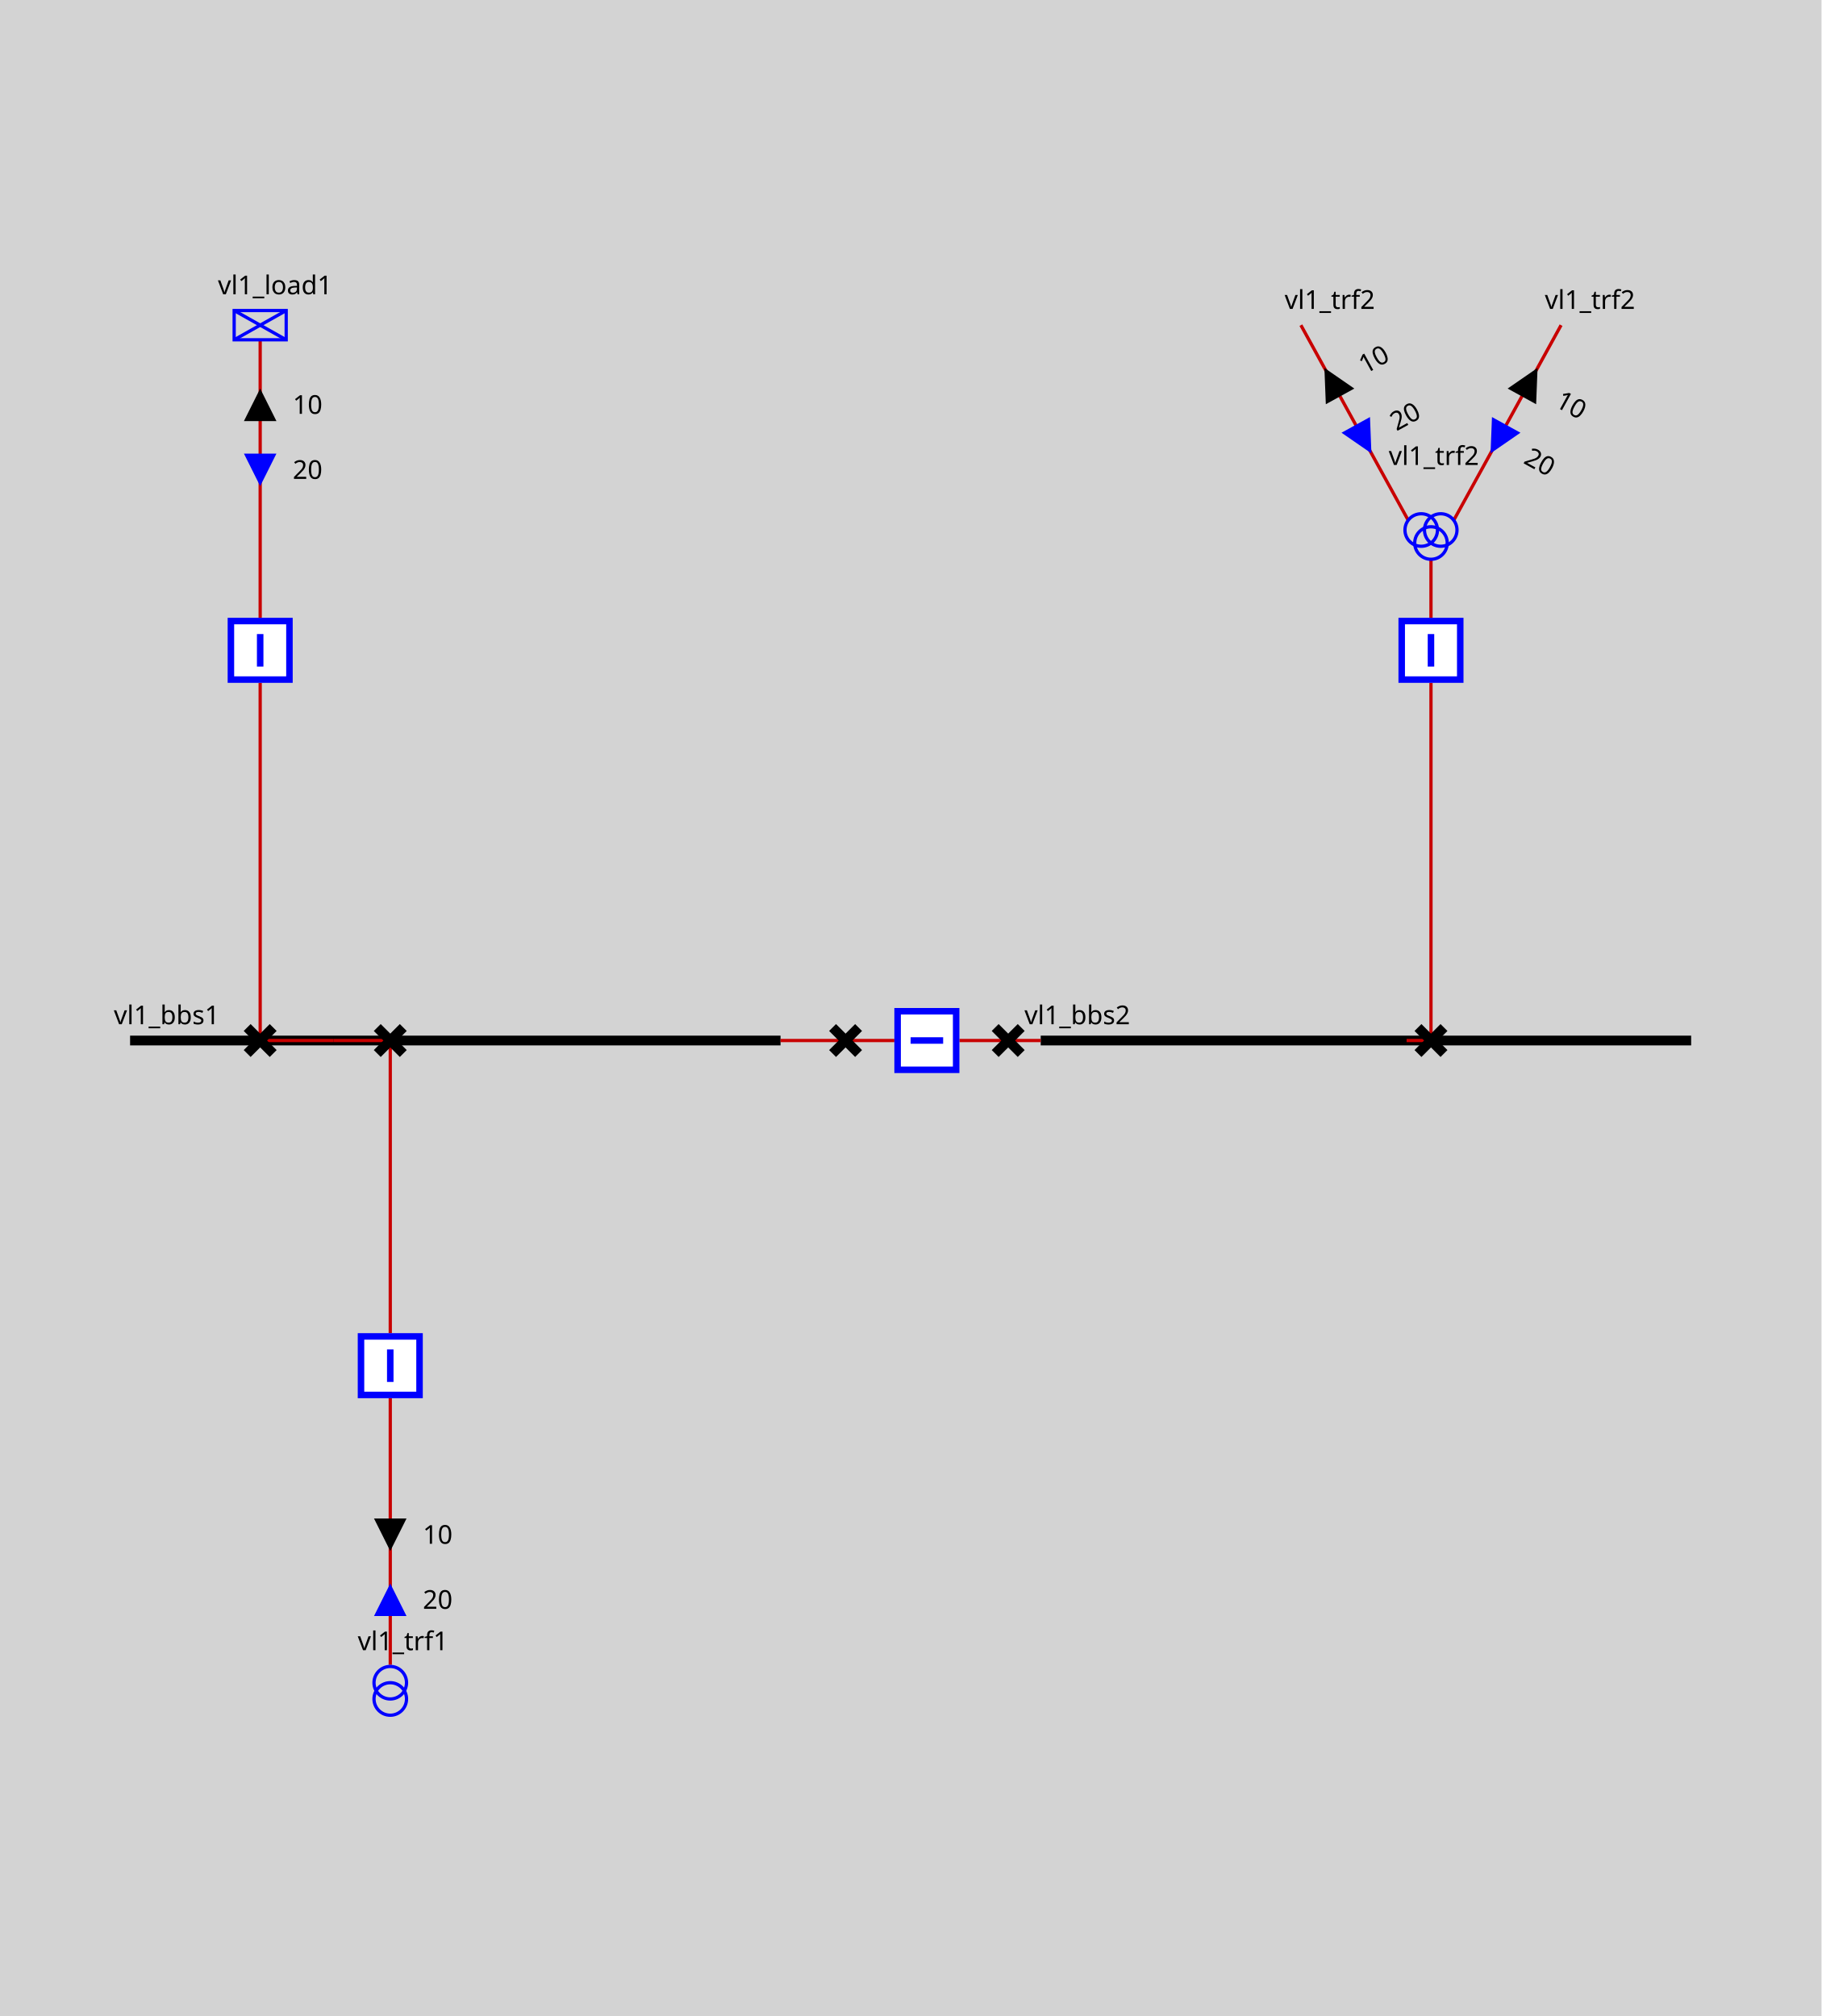
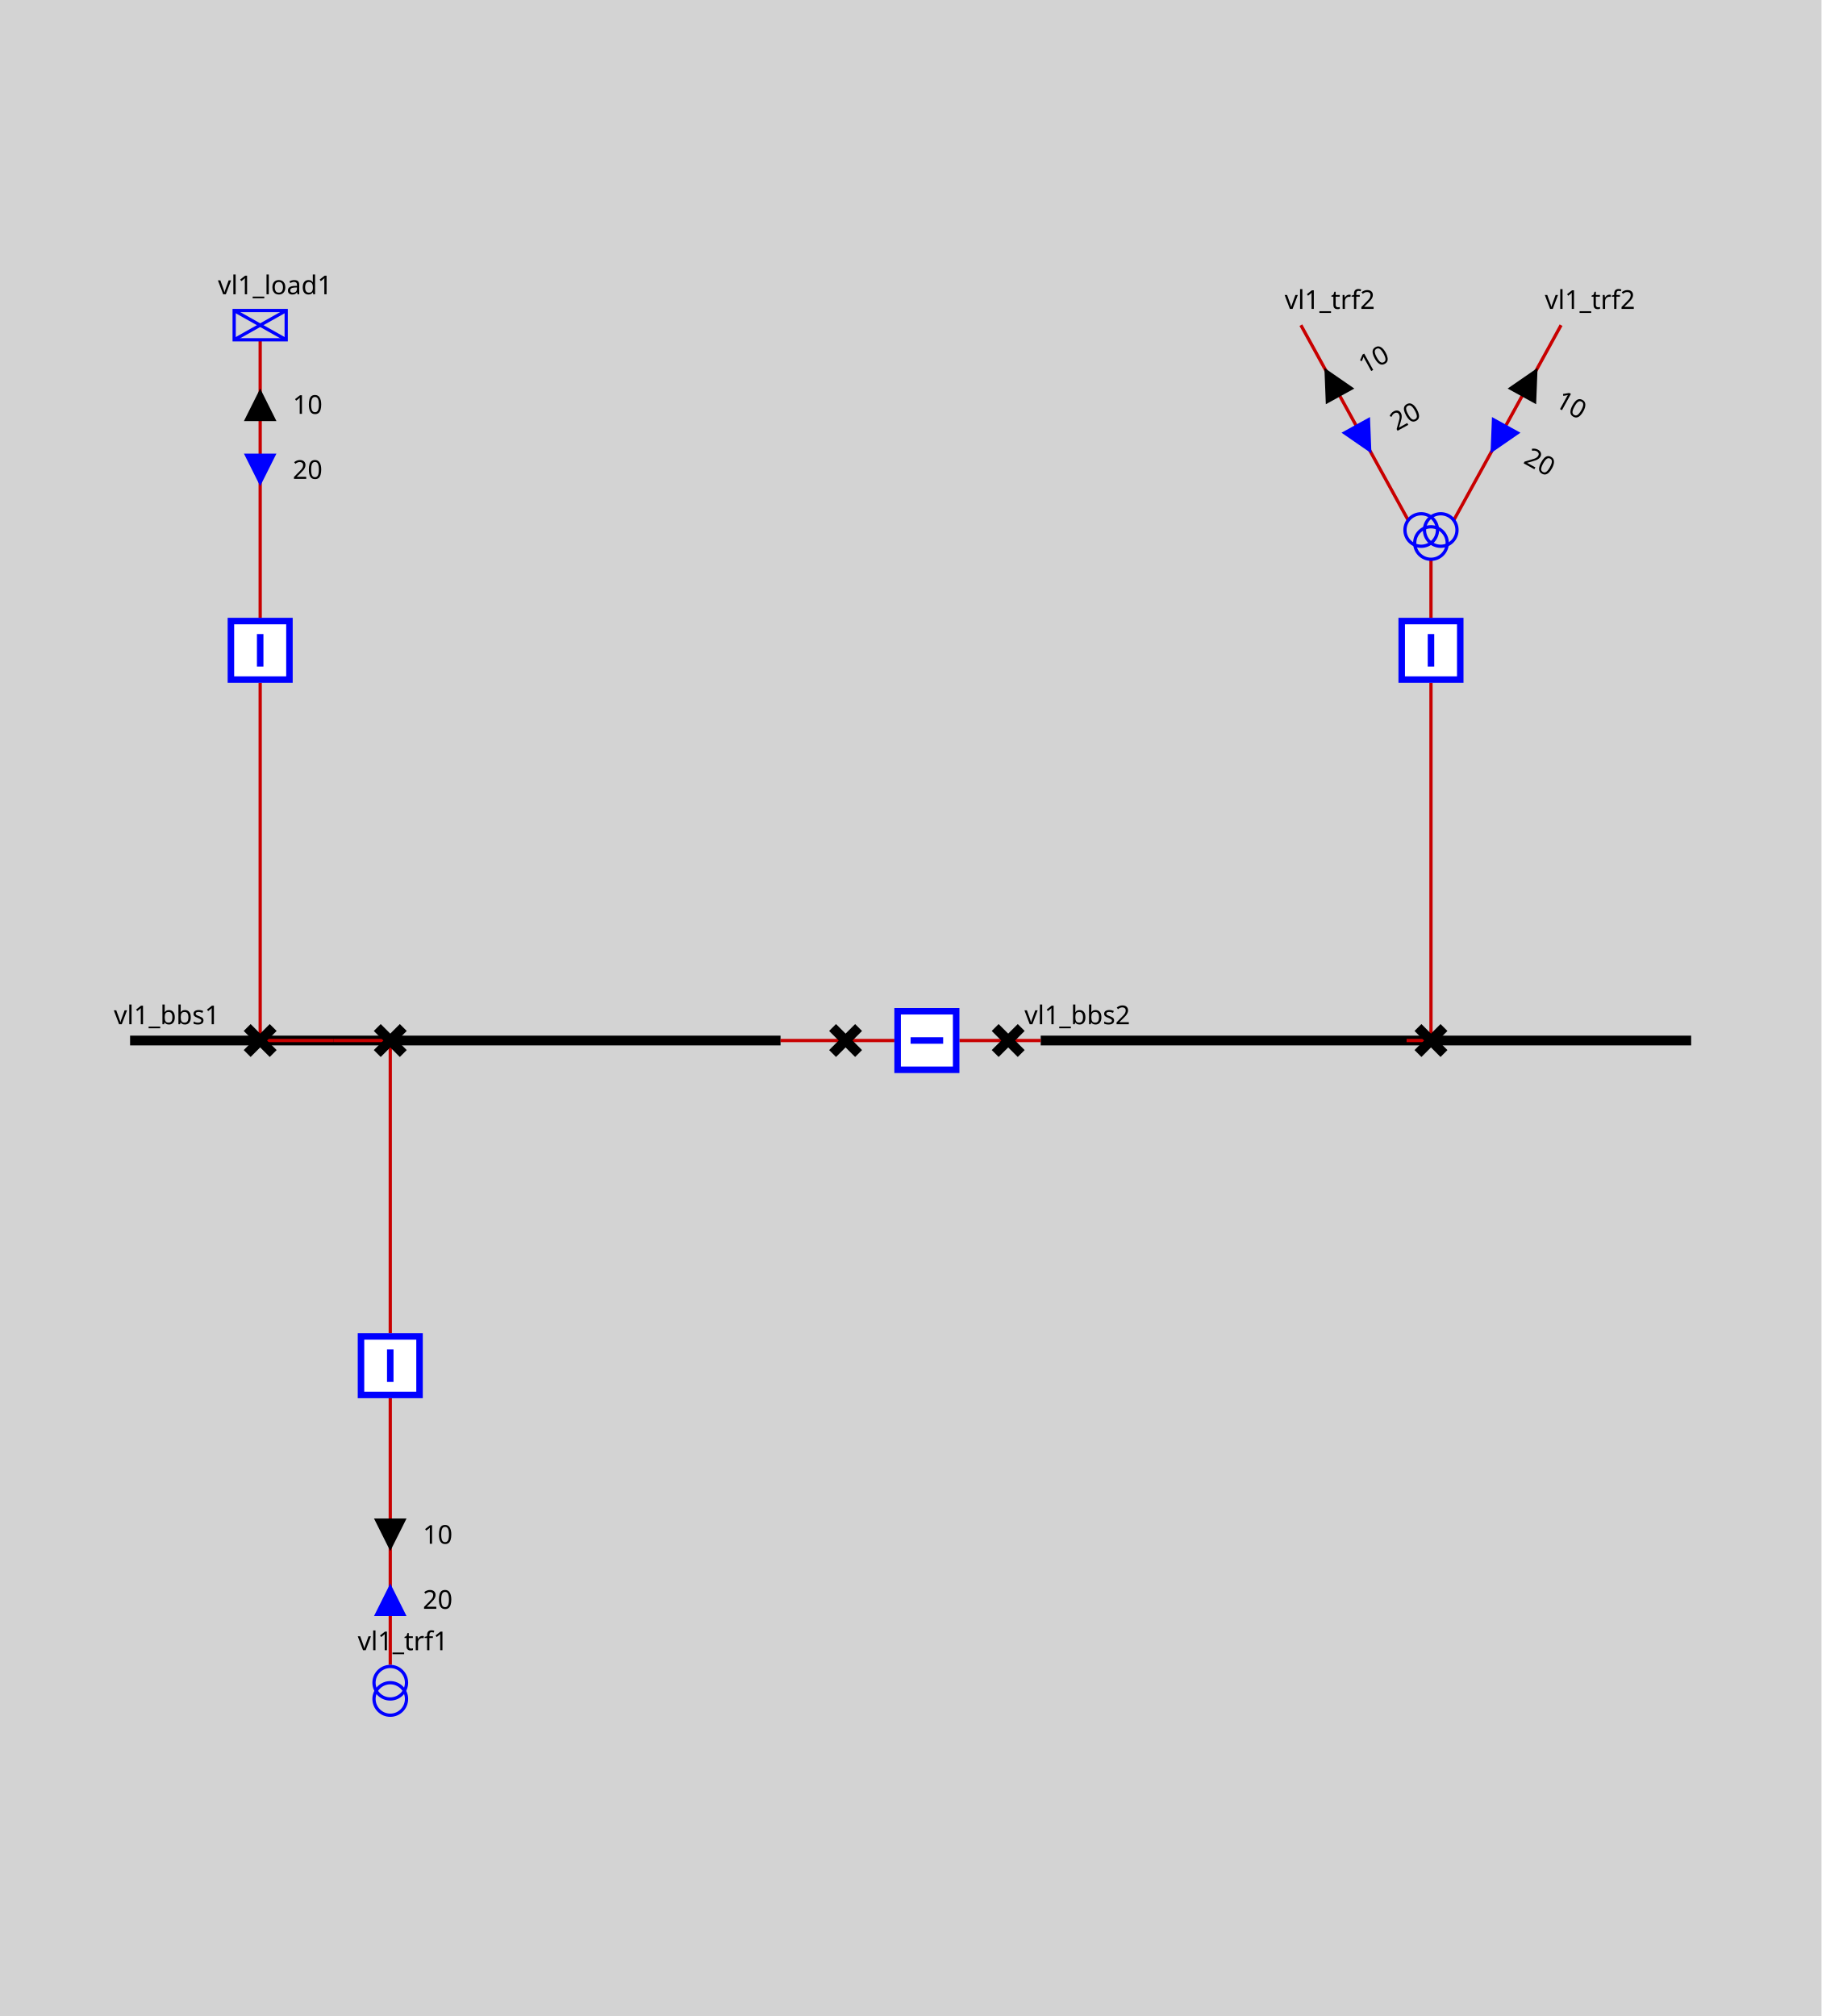
<svg xmlns="http://www.w3.org/2000/svg" height="620.0" viewBox="0 0 560.0 620.0" width="560.0">
  <style>
.sld-out .sld-arrow-in {visibility: hidden}
.sld-in .sld-arrow-out {visibility: hidden}
.sld-closed .sld-sw-open {visibility: hidden}
.sld-open .sld-sw-closed {visibility: hidden}
.sld-hidden-node {visibility: hidden}
polyline {fill: none}
.sld-top-feeder .sld-label {dominant-baseline: auto}
.sld-bottom-feeder .sld-label {dominant-baseline: hanging}
.sld-arrow-p .sld-label {dominant-baseline: middle}
.sld-arrow-q .sld-label {dominant-baseline: middle}
.sld-constant-color {stroke: blue; fill: none}
.sld-wire.sld-constant-color {stroke: #c80000}
.sld-node.sld-constant-color {stroke: none; fill: black}
.sld-bus-connection.sld-constant-color {stroke: black}
.sld-busbar-section.sld-constant-color {stroke: black}
.sld-disconnector.sld-constant-color {stroke: black}
.sld-label {stroke: none; fill: black}
.sld-frame {fill: lightgrey}
.sld-busbar-section {stroke-width: 3}
.sld-breaker {stroke-width: 2; fill:white}
.sld-disconnector {stroke-width: 3}
.sld-bus-connection {stroke-width: 4}
.sld-vsc {font-size: 7.43px}
.sld-grid {stroke: #003700; stroke-dasharray: 1,10}
.sld-arrow-p {fill:black}
.sld-arrow-q {fill:blue}
.sld-label {font: 8px "Verdana"}
.sld-graph-label {font: 12px "Verdana"}
.sld-flash {stroke: none; fill: black}
.sld-lock {stroke: none; fill: black}

</style>
  <rect class="sld-frame" height="100%" width="100%" />
  <g>
    <g class="sld-busbar-section sld-constant-color" id="idvl1_95_bbs1" transform="translate(40.0,320.0)">
      <line x1="0" x2="200.0" y1="0" y2="0" />
      <text class="sld-label" id="vl1_bbs1_vl1_bbs1_NW_LABEL" x="-5.0" y="-5.0">vl1_bbs1</text>
    </g>
    <g class="sld-busbar-section sld-constant-color" id="idvl1_95_bbs2" transform="translate(320.0,320.0)">
      <line x1="0" x2="200.0" y1="0" y2="0" />
      <text class="sld-label" id="vl1_bbs2_vl1_bbs2_NW_LABEL" x="-5.0" y="-5.0">vl1_bbs2</text>
    </g>
    <g class="sld-wire sld-constant-color" id="_95_vl1_95_vl1_95_bbs1_95_vl1_95_d1">
      <polyline points="240.0,320.0,260.0,320.0" />
    </g>
    <g class="sld-wire sld-constant-color" id="_95_vl1_95_vl1_95_d1_95_vl1_95_b1">
      <polyline points="260.0,320.0,275.0,320.0" />
    </g>
    <g class="sld-wire sld-constant-color" id="_95_vl1_95_vl1_95_b1_95_vl1_95_d2">
      <polyline points="295.0,320.0,310.0,320.0" />
    </g>
    <g class="sld-wire sld-constant-color" id="_95_vl1_95_vl1_95_d2_95_vl1_95_bbs2">
      <polyline points="310.0,320.0,320.0,320.0" />
    </g>
    <g class="sld-wire sld-constant-color" id="_95_vl1_95_vl1_95_load1_95_vl1_95_bload1">
      <polyline points="80.0,104.5,80.0,190.0" />
    </g>
    <g class="sld-arrow-p sld-out" id="idvl1_95_load1_ARROW_ACTIVE" transform="translate(75.0,119.5)">
      <polygon class="sld-arrow-in" points="0,0 10,0 5,10" />
      <polygon class="sld-arrow-out" points="5,0 10,10 0,10" />
      <text class="sld-label" x="15.0" y="5.0">10</text>
    </g>
    <g class="sld-arrow-q sld-in" id="idvl1_95_load1_ARROW_REACTIVE" transform="translate(75.0,139.5)">
      <polygon class="sld-arrow-in" points="0,0 10,0 5,10" />
      <polygon class="sld-arrow-out" points="5,0 10,10 0,10" />
      <text class="sld-label" x="15.0" y="5.0">20</text>
    </g>
    <g class="sld-wire sld-constant-color" id="_95_vl1_95_vl1_95_bload1_95_vl1_95_dload1">
      <polyline points="80.0,210.0,80.0,320.0" />
    </g>
    <g class="sld-wire sld-constant-color" id="_95_vl1_95_vl1_95_dload1_95_vl1_95_bbs1">
      <polyline points="80.0,320.0,102.5,320.0" />
    </g>
    <g class="sld-wire sld-constant-color" id="_95_vl1_95_vl1_95_trf1_95_vl1_95_btrf1">
      <polyline points="120.0,512.0,120.0,430.0" />
    </g>
    <g class="sld-arrow-q sld-in" id="idvl1_95_trf1_ARROW_REACTIVE" transform="translate(115.0,487.0)">
      <polygon class="sld-arrow-in" points="0,0 10,0 5,10" transform="rotate(180.0,5.0,5.0)" />
      <polygon class="sld-arrow-out" points="5,0 10,10 0,10" transform="rotate(180.0,5.0,5.0)" />
      <text class="sld-label" x="15.0" y="5.0">20</text>
    </g>
    <g class="sld-arrow-p sld-out" id="idvl1_95_trf1_ARROW_ACTIVE" transform="translate(115.0,467.0)">
      <polygon class="sld-arrow-in" points="0,0 10,0 5,10" transform="rotate(180.0,5.0,5.0)" />
      <polygon class="sld-arrow-out" points="5,0 10,10 0,10" transform="rotate(180.0,5.0,5.0)" />
      <text class="sld-label" x="15.0" y="5.0">10</text>
    </g>
    <g class="sld-wire sld-constant-color" id="_95_vl1_95_vl1_95_btrf1_95_vl1_95_dtrf1">
      <polyline points="120.0,410.0,120.0,320.0" />
    </g>
    <g class="sld-wire sld-constant-color" id="_95_vl1_95_vl1_95_dtrf1_95_vl1_95_bbs1">
      <polyline points="120.0,320.0,102.5,320.0" />
    </g>
    <g class="sld-wire sld-constant-color" id="_95_vl1_95_vl1_95_trf2_95_one_95_vl1_95_trf2">
      <polyline points="400.0,100.0,433.0,160.0" />
    </g>
    <g class="sld-arrow-p sld-out" id="idvl1_95_trf2_95_one_ARROW_ACTIVE" transform="matrix(0.8762,-0.4819,0.4819,0.8762,402.8477,115.5528)">
      <polygon class="sld-arrow-in" points="0,0 10,0 5,10" />
      <polygon class="sld-arrow-out" points="5,0 10,10 0,10" />
      <text class="sld-label" x="15.0" y="5.0">10</text>
    </g>
    <g class="sld-arrow-q sld-in" id="idvl1_95_trf2_95_one_ARROW_REACTIVE" transform="matrix(0.8762,-0.4819,0.4819,0.8762,412.4861,133.0772)">
      <polygon class="sld-arrow-in" points="0,0 10,0 5,10" />
      <polygon class="sld-arrow-out" points="5,0 10,10 0,10" />
      <text class="sld-label" x="15.0" y="5.0">20</text>
    </g>
    <g class="sld-wire sld-constant-color" id="_95_vl1_95_vl1_95_trf2_95_two_95_vl1_95_trf2">
      <polyline points="480.0,100.0,447.0,160.0" />
    </g>
    <g class="sld-arrow-p sld-out" id="idvl1_95_trf2_95_two_ARROW_ACTIVE" transform="matrix(0.8762,0.4819,-0.4819,0.8762,468.3901,110.7336)">
      <polygon class="sld-arrow-in" points="0,0 10,0 5,10" />
      <polygon class="sld-arrow-out" points="5,0 10,10 0,10" />
      <text class="sld-label" x="15.0" y="5.0">10</text>
    </g>
    <g class="sld-arrow-q sld-in" id="idvl1_95_trf2_95_two_ARROW_REACTIVE" transform="matrix(0.8762,0.4819,-0.4819,0.8762,458.7518,128.258)">
      <polygon class="sld-arrow-in" points="0,0 10,0 5,10" />
      <polygon class="sld-arrow-out" points="5,0 10,10 0,10" />
      <text class="sld-label" x="15.0" y="5.0">20</text>
    </g>
    <g class="sld-wire sld-constant-color" id="_95_vl1_95_vl1_95_trf2_95_vl1_95_btrf2">
      <polyline points="440.0,172.0,440.0,190.0" />
    </g>
    <g class="sld-wire sld-constant-color" id="_95_vl1_95_vl1_95_btrf2_95_vl1_95_dtrf2">
      <polyline points="440.0,210.0,440.0,320.0" />
    </g>
    <g class="sld-wire sld-constant-color" id="_95_vl1_95_vl1_95_dtrf2_95_vl1_95_bbs2">
      <polyline points="440.0,320.0,432.5,320.0" />
    </g>
    <g class="sld-disconnector sld-constant-color sld-closed" id="idvl1_95_d1" transform="translate(256.0,316.0)">
      <path class="sld-sw-closed" d="M0,0 8,8 M8,0 0,8" />
      <path class="sld-sw-open" d="M8,0 0,8" />
    </g>
    <g class="sld-breaker sld-constant-color sld-closed" id="idvl1_95_b1" transform="translate(275.0,310.0)">
      <path class="sld-sw-closed" d="M1,1 V19 H19 V1z M10,5 V15" transform="rotate(90.0,10.0,10.0)" />
      <path class="sld-sw-open" d="M1,1 V19 H19 V1z M5,10 H15" transform="rotate(90.0,10.0,10.0)" />
    </g>
    <g class="sld-disconnector sld-constant-color sld-closed" id="idvl1_95_d2" transform="translate(306.0,316.0)">
      <path class="sld-sw-closed" d="M0,0 8,8 M8,0 0,8" />
      <path class="sld-sw-open" d="M8,0 0,8" />
    </g>
    <g class="sld-load sld-constant-color" id="idvl1_95_load1" transform="translate(72.0,95.5)">
      <rect height="9" width="16" />
      <line x1="0" x2="16" y1="0" y2="9" />
      <line x1="16" x2="0" y1="0" y2="9" />
      <text class="sld-label" id="vl1_load1_vl1_load1__LABEL" x="-5.0" y="-5.0">vl1_load1</text>
    </g>
    <g class="sld-breaker sld-constant-color sld-closed" id="idvl1_95_bload1" transform="translate(70.0,190.0)">
      <path class="sld-sw-closed" d="M1,1 V19 H19 V1z M10,5 V15" />
      <path class="sld-sw-open" d="M1,1 V19 H19 V1z M5,10 H15" />
    </g>
    <g class="sld-disconnector sld-constant-color sld-closed" id="idvl1_95_dload1" transform="translate(76.0,316.0)">
      <path class="sld-sw-closed" d="M0,0 8,8 M8,0 0,8" />
      <path class="sld-sw-open" d="M8,0 0,8" />
    </g>
    <g class="sld-two-wt sld-constant-color" id="idvl1_95_trf1" transform="translate(115.0,512.5)">
      <circle cx="5" cy="10" r="5" />
      <circle cx="5" cy="5" r="5" />
      <text class="sld-label" id="vl1_trf1_vl1_trf1__LABEL" x="-5.0" y="-5.0">vl1_trf1</text>
    </g>
    <g class="sld-breaker sld-constant-color sld-closed" id="idvl1_95_btrf1" transform="translate(110.0,410.0)">
      <path class="sld-sw-closed" d="M1,1 V19 H19 V1z M10,5 V15" />
      <path class="sld-sw-open" d="M1,1 V19 H19 V1z M5,10 H15" />
    </g>
    <g class="sld-disconnector sld-constant-color sld-closed" id="idvl1_95_dtrf1" transform="translate(116.0,316.0)">
      <path class="sld-sw-closed" d="M0,0 8,8 M8,0 0,8" />
      <path class="sld-sw-open" d="M8,0 0,8" />
    </g>
    <g class="sld-constant-color" id="idvl1_95_trf2_95_one" transform="translate(400.0,100.0)">
      <text class="sld-label" id="vl1_trf2_one_vl1_trf2_one__LABEL" x="-5.0" y="-5.0">vl1_trf2</text>
    </g>
    <g class="sld-constant-color" id="idvl1_95_trf2_95_two" transform="translate(480.0,100.0)">
      <text class="sld-label" id="vl1_trf2_two_vl1_trf2_two__LABEL" x="-5.0" y="-5.0">vl1_trf2</text>
    </g>
    <g class="sld-three-wt sld-constant-color" id="idvl1_95_trf2" transform="translate(432.0,148.0)">
      <circle cx="5" cy="15" r="5" />
      <circle cx="11" cy="15" r="5" />
      <circle cx="8" cy="19" r="5" />
-       <text class="sld-label" id="vl1_trf2_vl1_trf2_NW_LABEL" x="-5.0" y="-5.0">vl1_trf2</text>
    </g>
    <g class="sld-breaker sld-constant-color sld-closed" id="idvl1_95_btrf2" transform="translate(430.0,190.0)">
      <path class="sld-sw-closed" d="M1,1 V19 H19 V1z M10,5 V15" />
      <path class="sld-sw-open" d="M1,1 V19 H19 V1z M5,10 H15" />
    </g>
    <g class="sld-disconnector sld-constant-color sld-closed" id="idvl1_95_dtrf2" transform="translate(436.0,316.0)">
      <path class="sld-sw-closed" d="M0,0 8,8 M8,0 0,8" />
      <path class="sld-sw-open" d="M8,0 0,8" />
    </g>
  </g>
</svg>
